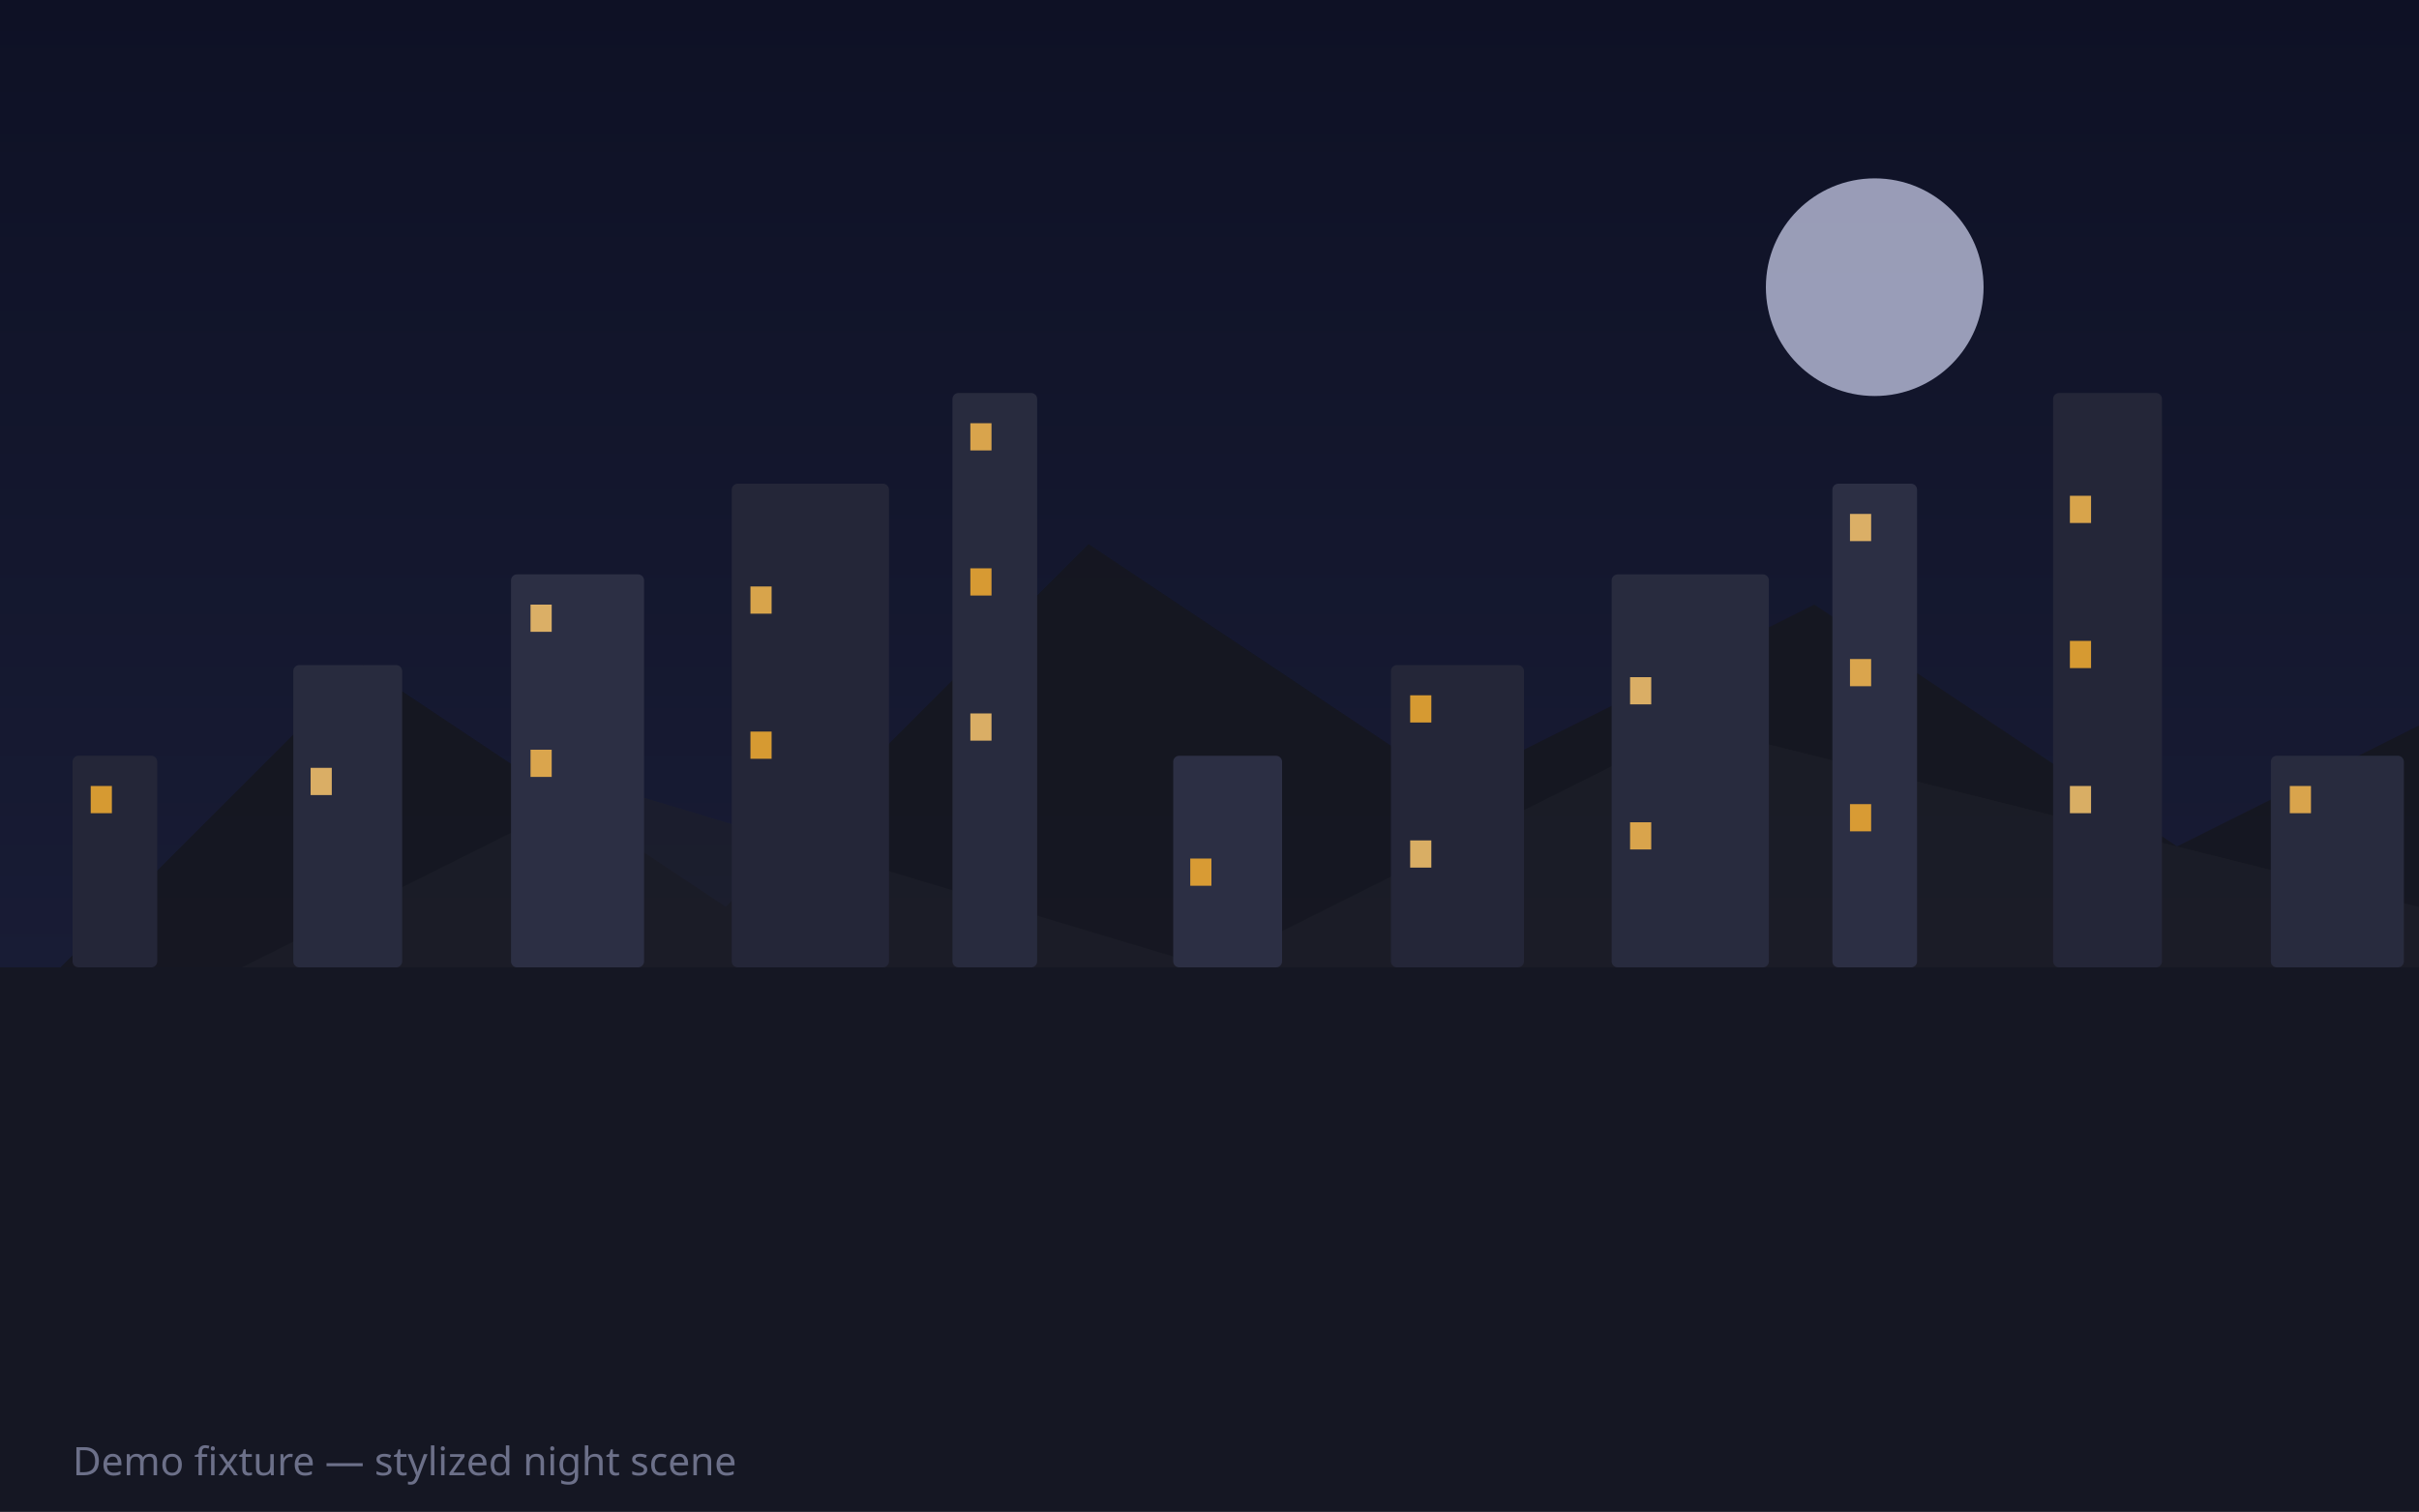
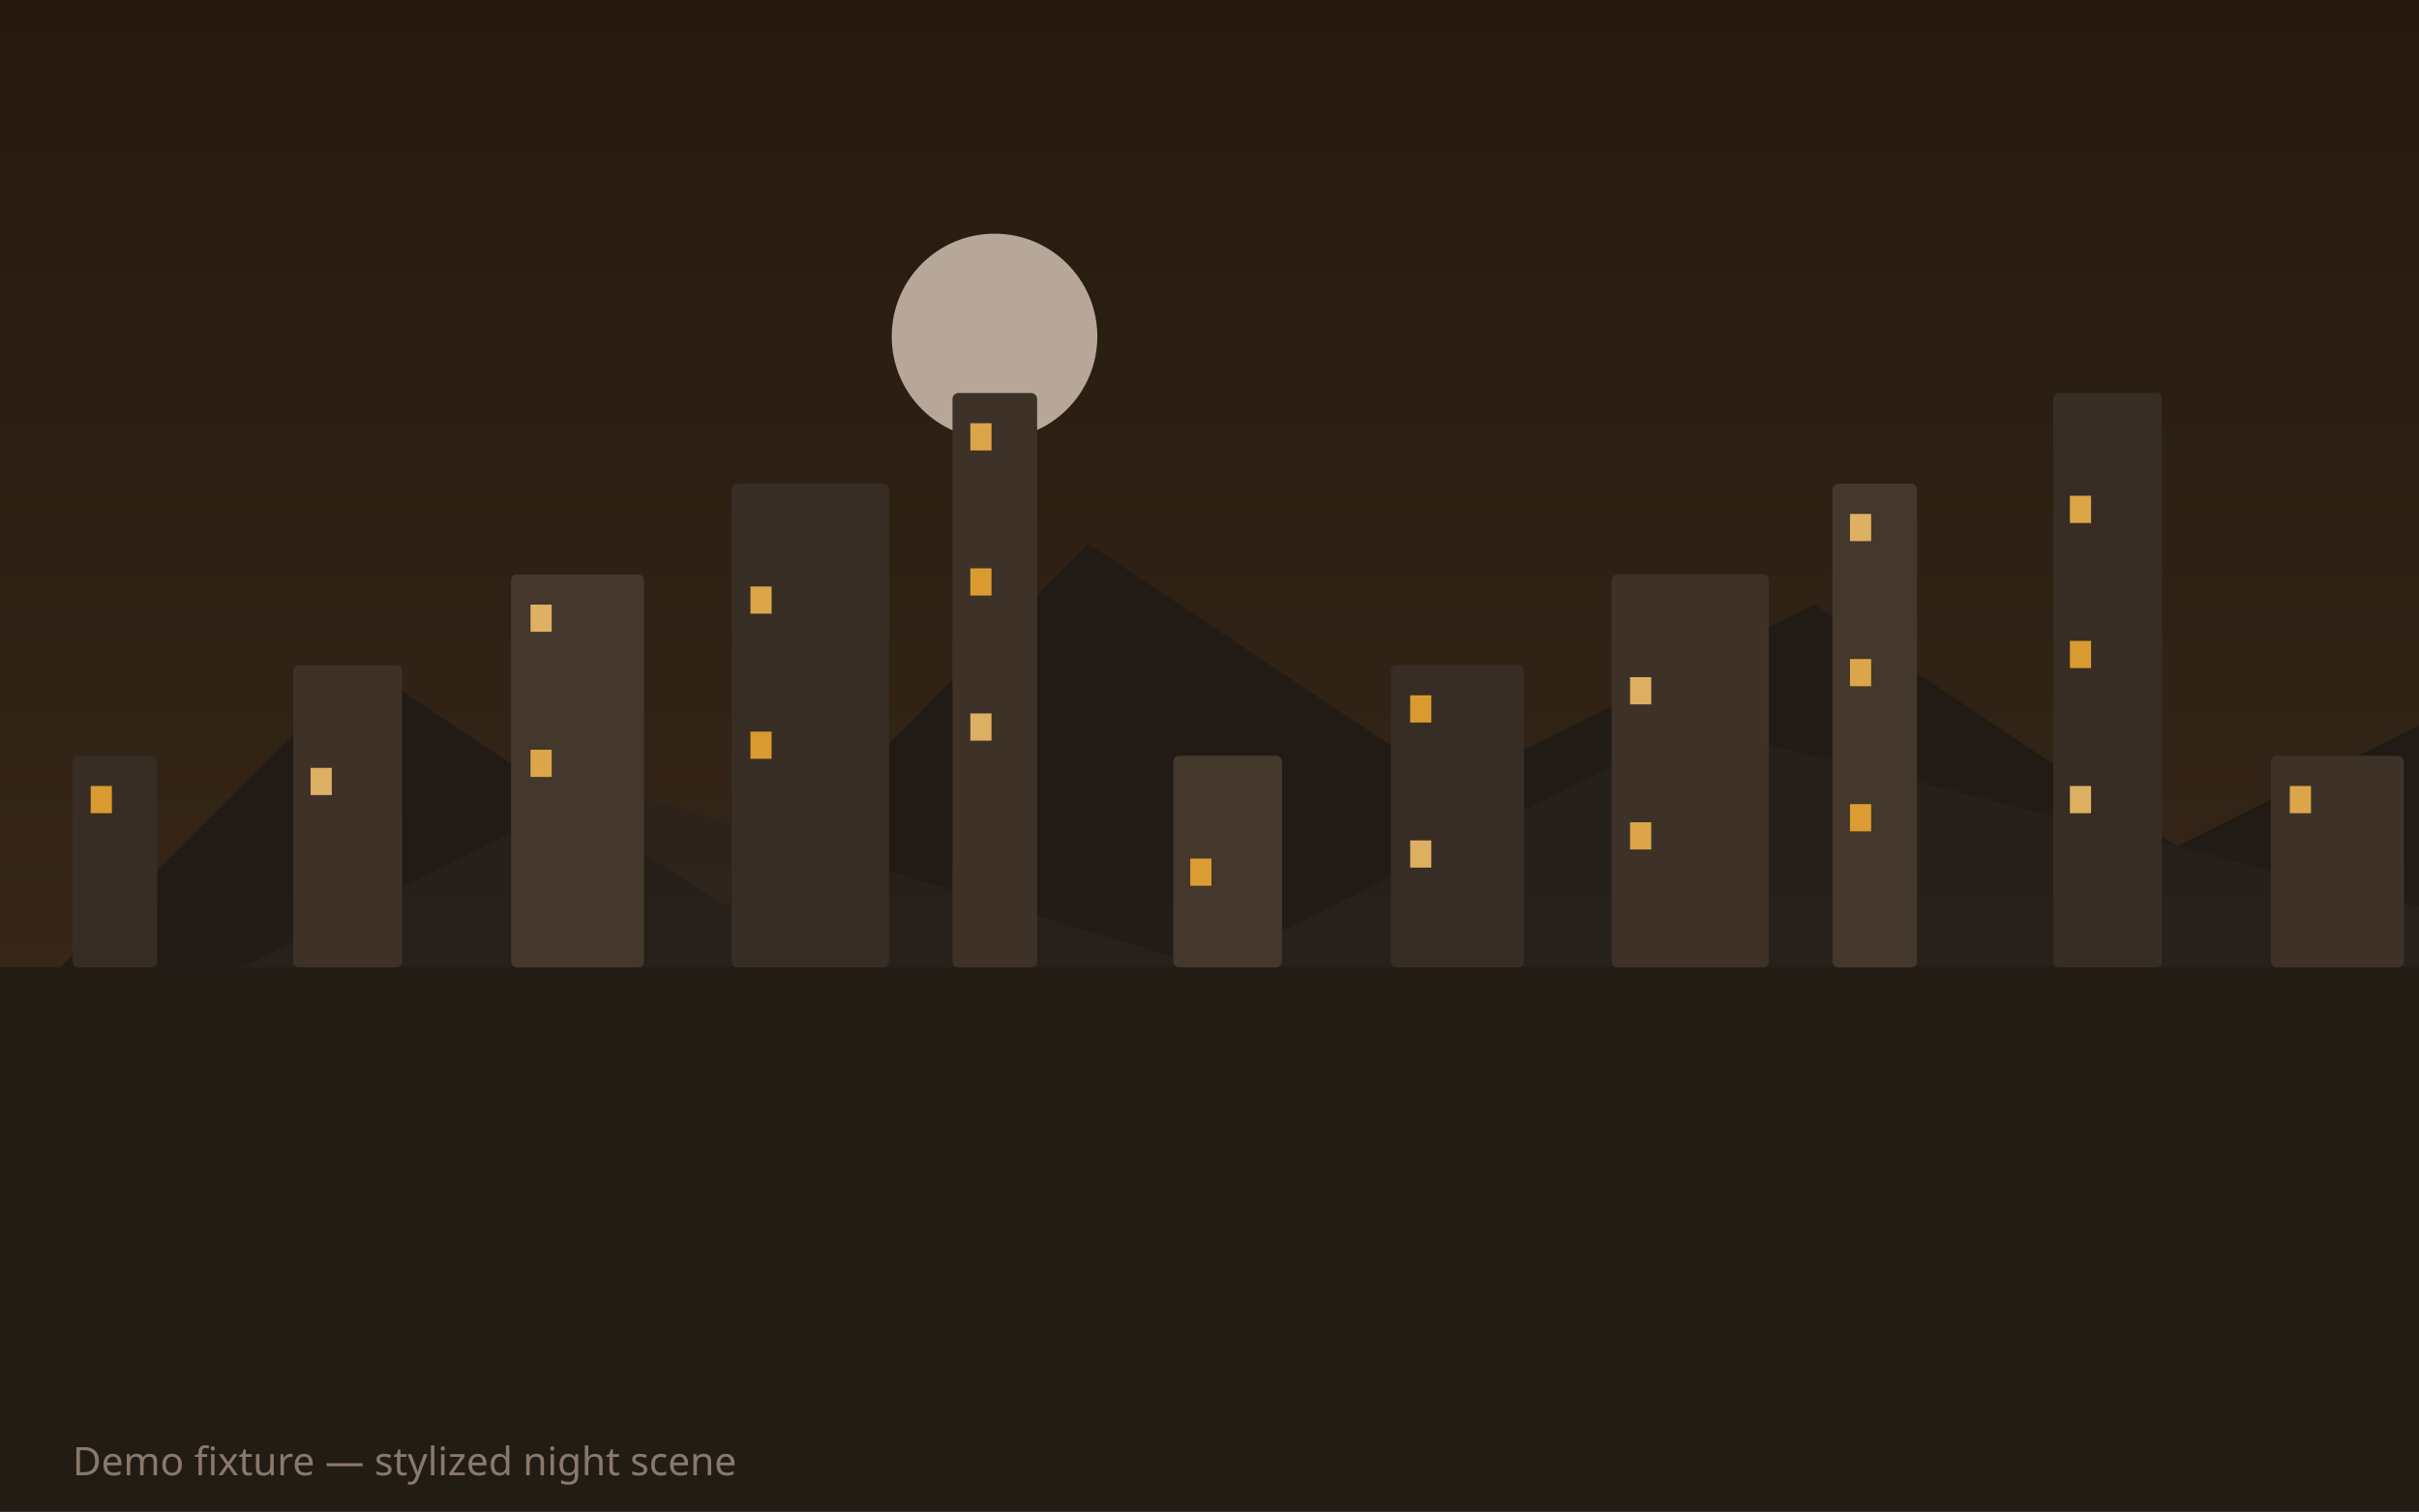
<svg xmlns="http://www.w3.org/2000/svg" width="800" height="500" viewBox="0 0 800 500" role="img" aria-label="Demo night scene">
  <defs>
    <linearGradient id="sky-aad-17" x1="0" y1="0" x2="0" y2="1">
-       <stop offset="0%" stop-color="hsl(232, 45%, 10%)" />
-       <stop offset="100%" stop-color="hsl(232, 35%, 18%)" />
+       <stop offset="0%" stop-color="hsl(28, 45%, 10%)" />
+       <stop offset="100%" stop-color="hsl(28, 35%, 18%)" />
    </linearGradient>
  </defs>
  <rect width="800" height="500" fill="url(#sky-aad-17)" />
-   <circle cx="620" cy="95" r="36" fill="hsl(232, 28%, 78%)" opacity="0.82" />
-   <path d="M0 340 L120 220 L240 300 L360 180 L480 260 L600 200 L720 280 L800 240 L800 500 L0 500 Z" fill="hsl(232, 18%, 10%)" opacity="0.85" />
-   <path d="M0 360 L200 260 L400 320 L560 240 L800 300 L800 500 L0 500 Z" fill="hsl(232, 15%, 14%)" opacity="0.6" />
-   <rect y="320" width="800" height="180" fill="hsl(232, 25%, 11%)" />
-   <rect x="24" y="250" width="28" height="70" fill="hsl(232, 22%, 18%)" rx="2" />
+   <circle cx="328.9" cy="111.3" r="34" fill="hsl(28, 28%, 78%)" opacity="0.82" />
+   <path d="M0 340 L120 220 L240 300 L360 180 L480 260 L600 200 L720 280 L800 240 L800 500 L0 500 Z" fill="hsl(28, 18%, 10%)" opacity="0.85" />
+   <path d="M0 360 L200 260 L400 320 L560 240 L800 300 L800 500 L0 500 Z" fill="hsl(28, 15%, 14%)" opacity="0.6" />
+   <rect y="320" width="800" height="180" fill="hsl(28, 25%, 11%)" />
+   <rect x="24" y="250" width="28" height="70" fill="hsl(28, 22%, 18%)" rx="2" />
  <rect x="30" y="260" width="7" height="9" fill="hsl(38, 92%, 58%)" opacity="0.85" />
-   <rect x="97" y="220" width="36" height="100" fill="hsl(232, 22%, 20%)" rx="2" />
+   <rect x="97" y="220" width="36" height="100" fill="hsl(28, 22%, 20%)" rx="2" />
  <rect x="102.727" y="254" width="7" height="9" fill="hsl(38, 92%, 70%)" opacity="0.85" />
-   <rect x="169" y="190" width="44" height="130" fill="hsl(232, 22%, 22%)" rx="2" />
+   <rect x="169" y="190" width="44" height="130" fill="hsl(28, 22%, 22%)" rx="2" />
  <rect x="175.455" y="200" width="7" height="9" fill="hsl(38, 92%, 70%)" opacity="0.85" />
  <rect x="175.455" y="248" width="7" height="9" fill="hsl(38, 92%, 64%)" opacity="0.85" />
-   <rect x="242" y="160" width="52" height="160" fill="hsl(232, 22%, 18%)" rx="2" />
+   <rect x="242" y="160" width="52" height="160" fill="hsl(28, 22%, 18%)" rx="2" />
  <rect x="248.182" y="194" width="7" height="9" fill="hsl(38, 92%, 64%)" opacity="0.85" />
  <rect x="248.182" y="242" width="7" height="9" fill="hsl(38, 92%, 58%)" opacity="0.85" />
-   <rect x="315" y="130" width="28" height="190" fill="hsl(232, 22%, 20%)" rx="2" />
+   <rect x="315" y="130" width="28" height="190" fill="hsl(28, 22%, 20%)" rx="2" />
  <rect x="320.909" y="140" width="7" height="9" fill="hsl(38, 92%, 64%)" opacity="0.85" />
  <rect x="320.909" y="188" width="7" height="9" fill="hsl(38, 92%, 58%)" opacity="0.85" />
  <rect x="320.909" y="236" width="7" height="9" fill="hsl(38, 92%, 70%)" opacity="0.85" />
-   <rect x="388" y="250" width="36" height="70" fill="hsl(232, 22%, 22%)" rx="2" />
+   <rect x="388" y="250" width="36" height="70" fill="hsl(28, 22%, 22%)" rx="2" />
  <rect x="393.636" y="284" width="7" height="9" fill="hsl(38, 92%, 58%)" opacity="0.85" />
-   <rect x="460" y="220" width="44" height="100" fill="hsl(232, 22%, 18%)" rx="2" />
+   <rect x="460" y="220" width="44" height="100" fill="hsl(28, 22%, 18%)" rx="2" />
  <rect x="466.364" y="230" width="7" height="9" fill="hsl(38, 92%, 58%)" opacity="0.85" />
  <rect x="466.364" y="278" width="7" height="9" fill="hsl(38, 92%, 70%)" opacity="0.85" />
-   <rect x="533" y="190" width="52" height="130" fill="hsl(232, 22%, 20%)" rx="2" />
+   <rect x="533" y="190" width="52" height="130" fill="hsl(28, 22%, 20%)" rx="2" />
  <rect x="539.091" y="224" width="7" height="9" fill="hsl(38, 92%, 70%)" opacity="0.85" />
  <rect x="539.091" y="272" width="7" height="9" fill="hsl(38, 92%, 64%)" opacity="0.85" />
-   <rect x="606" y="160" width="28" height="160" fill="hsl(232, 22%, 22%)" rx="2" />
+   <rect x="606" y="160" width="28" height="160" fill="hsl(28, 22%, 22%)" rx="2" />
  <rect x="611.818" y="170" width="7" height="9" fill="hsl(38, 92%, 70%)" opacity="0.85" />
  <rect x="611.818" y="218" width="7" height="9" fill="hsl(38, 92%, 64%)" opacity="0.85" />
  <rect x="611.818" y="266" width="7" height="9" fill="hsl(38, 92%, 58%)" opacity="0.85" />
-   <rect x="679" y="130" width="36" height="190" fill="hsl(232, 22%, 18%)" rx="2" />
+   <rect x="679" y="130" width="36" height="190" fill="hsl(28, 22%, 18%)" rx="2" />
  <rect x="684.545" y="164" width="7" height="9" fill="hsl(38, 92%, 64%)" opacity="0.85" />
  <rect x="684.545" y="212" width="7" height="9" fill="hsl(38, 92%, 58%)" opacity="0.85" />
  <rect x="684.545" y="260" width="7" height="9" fill="hsl(38, 92%, 70%)" opacity="0.85" />
-   <rect x="751" y="250" width="44" height="70" fill="hsl(232, 22%, 20%)" rx="2" />
+   <rect x="751" y="250" width="44" height="70" fill="hsl(28, 22%, 20%)" rx="2" />
  <rect x="757.273" y="260" width="7" height="9" fill="hsl(38, 92%, 64%)" opacity="0.85" />
-   <text x="24" y="488" fill="hsl(232, 12%, 48%)" font-family="system-ui,sans-serif" font-size="13">Demo fixture — stylized night scene</text>
+   <text x="24" y="488" fill="hsl(28, 12%, 48%)" font-family="system-ui,sans-serif" font-size="13">Demo fixture — stylized night scene</text>
</svg>
